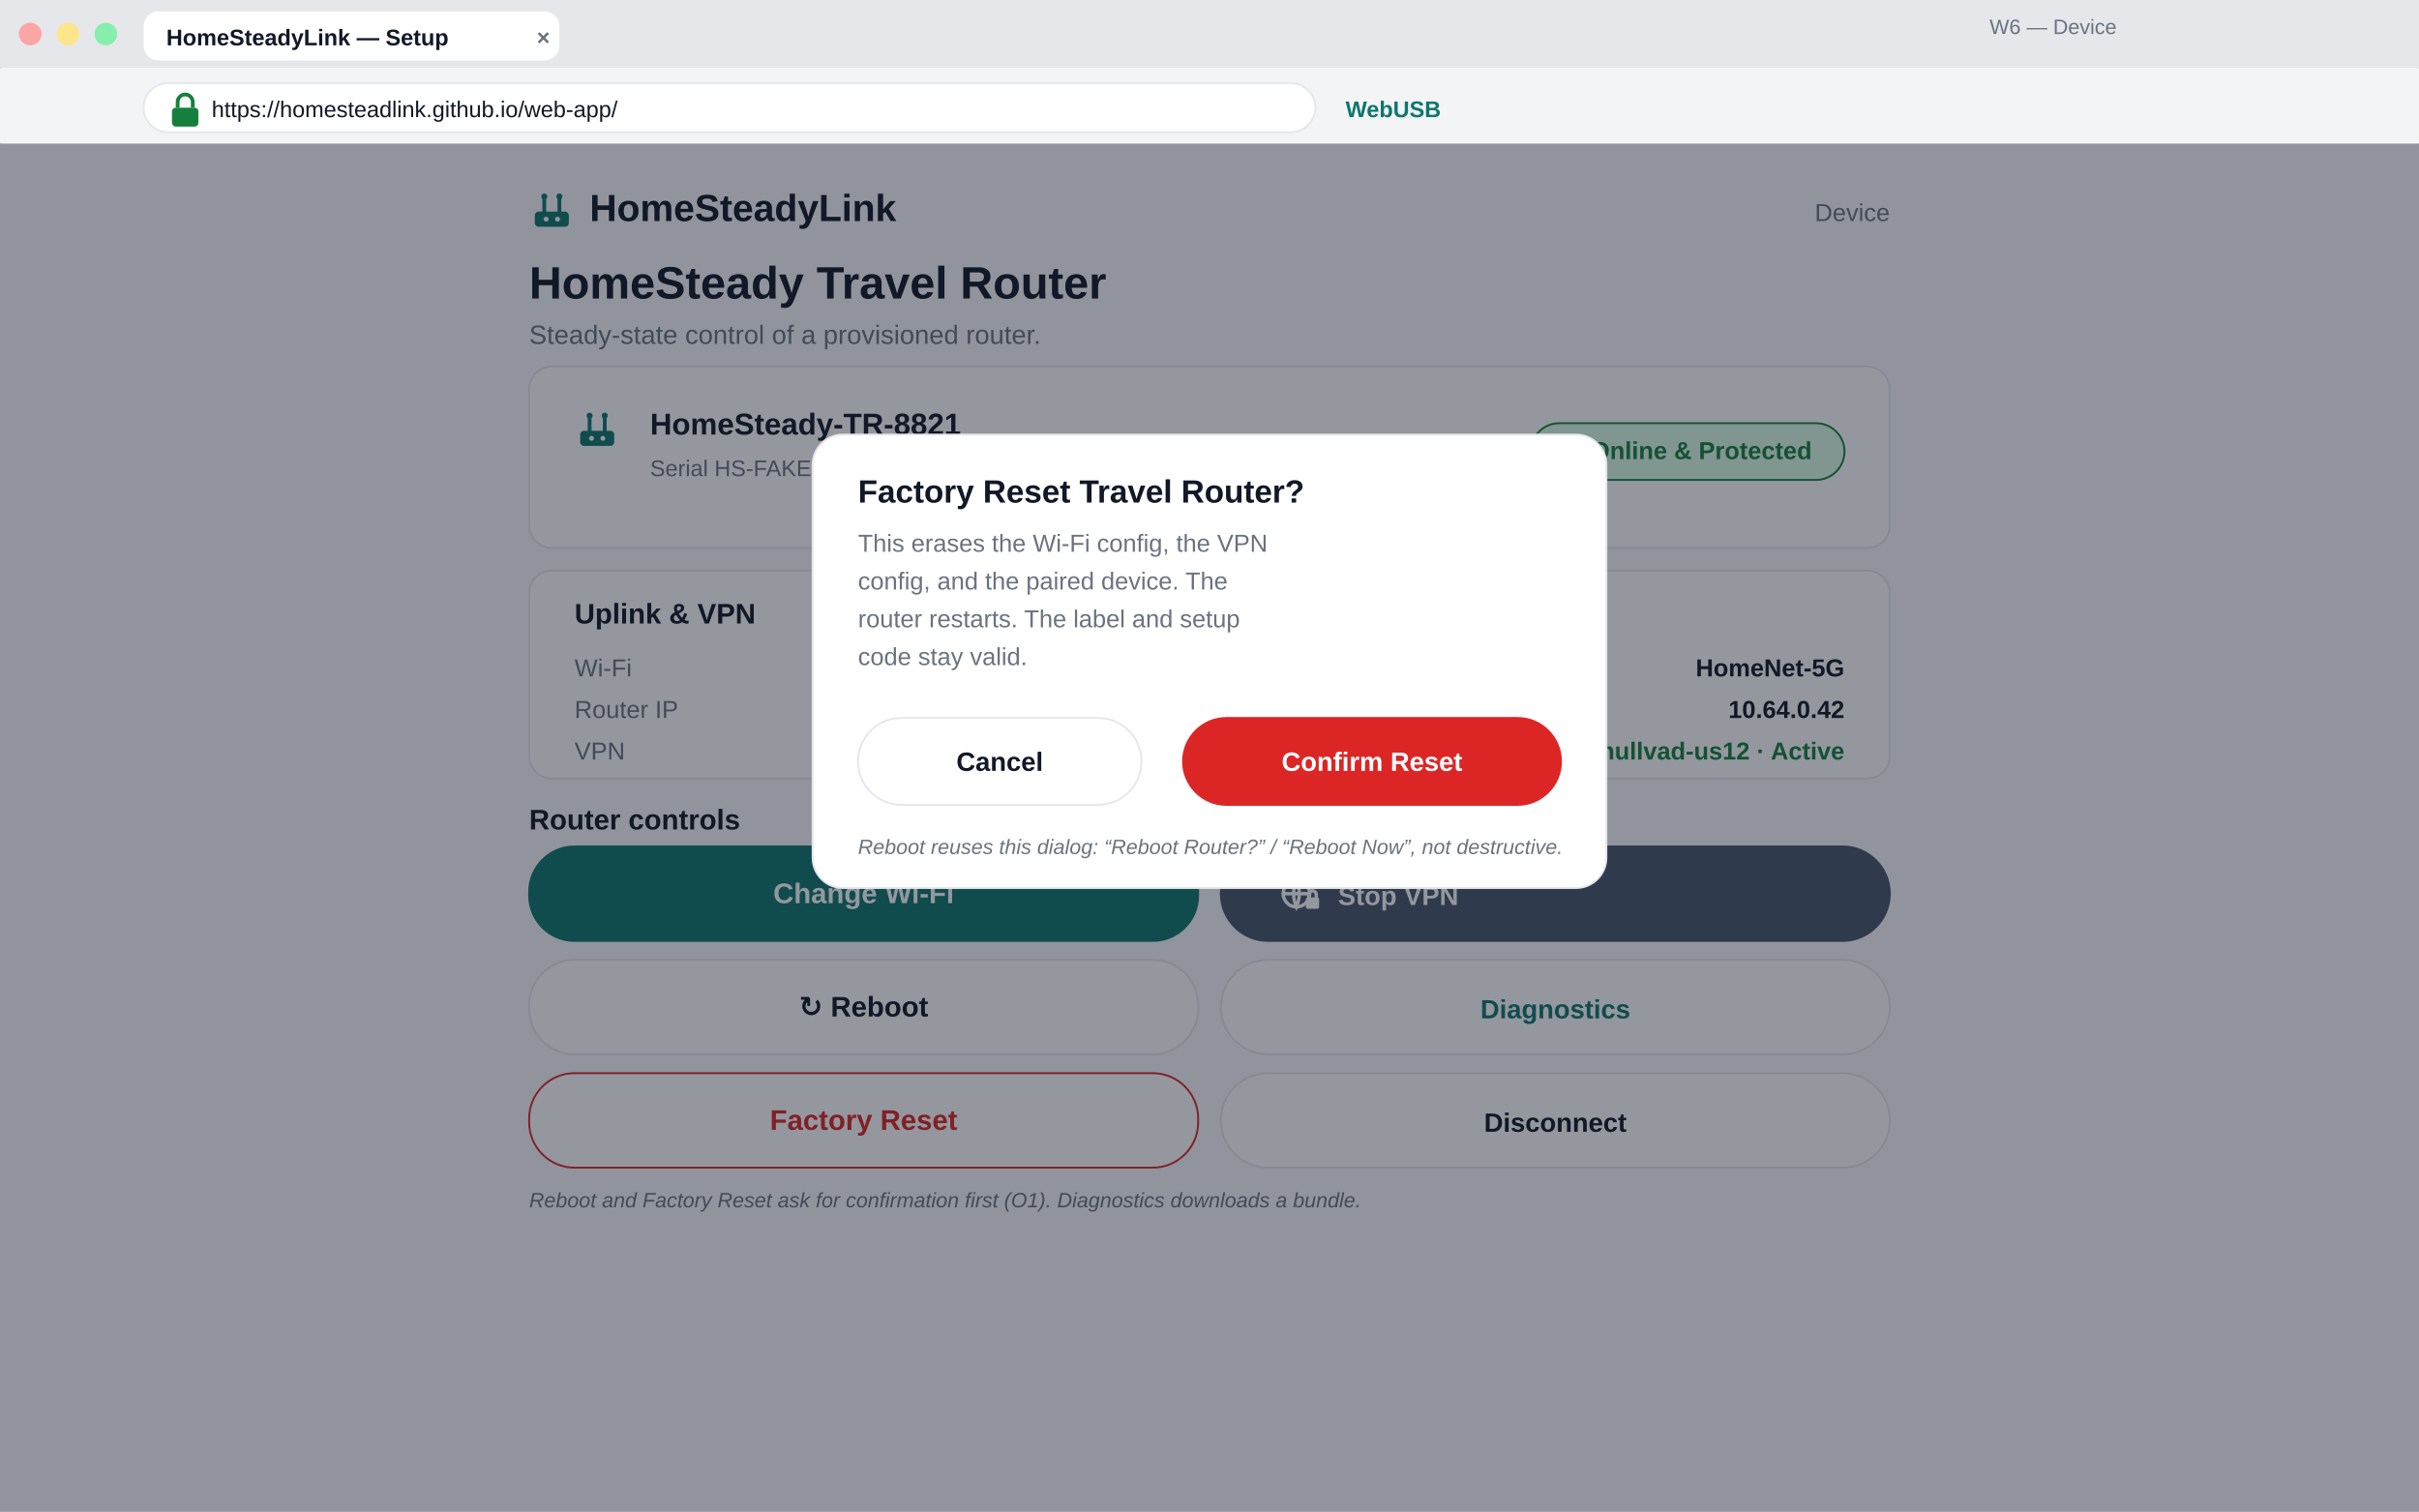
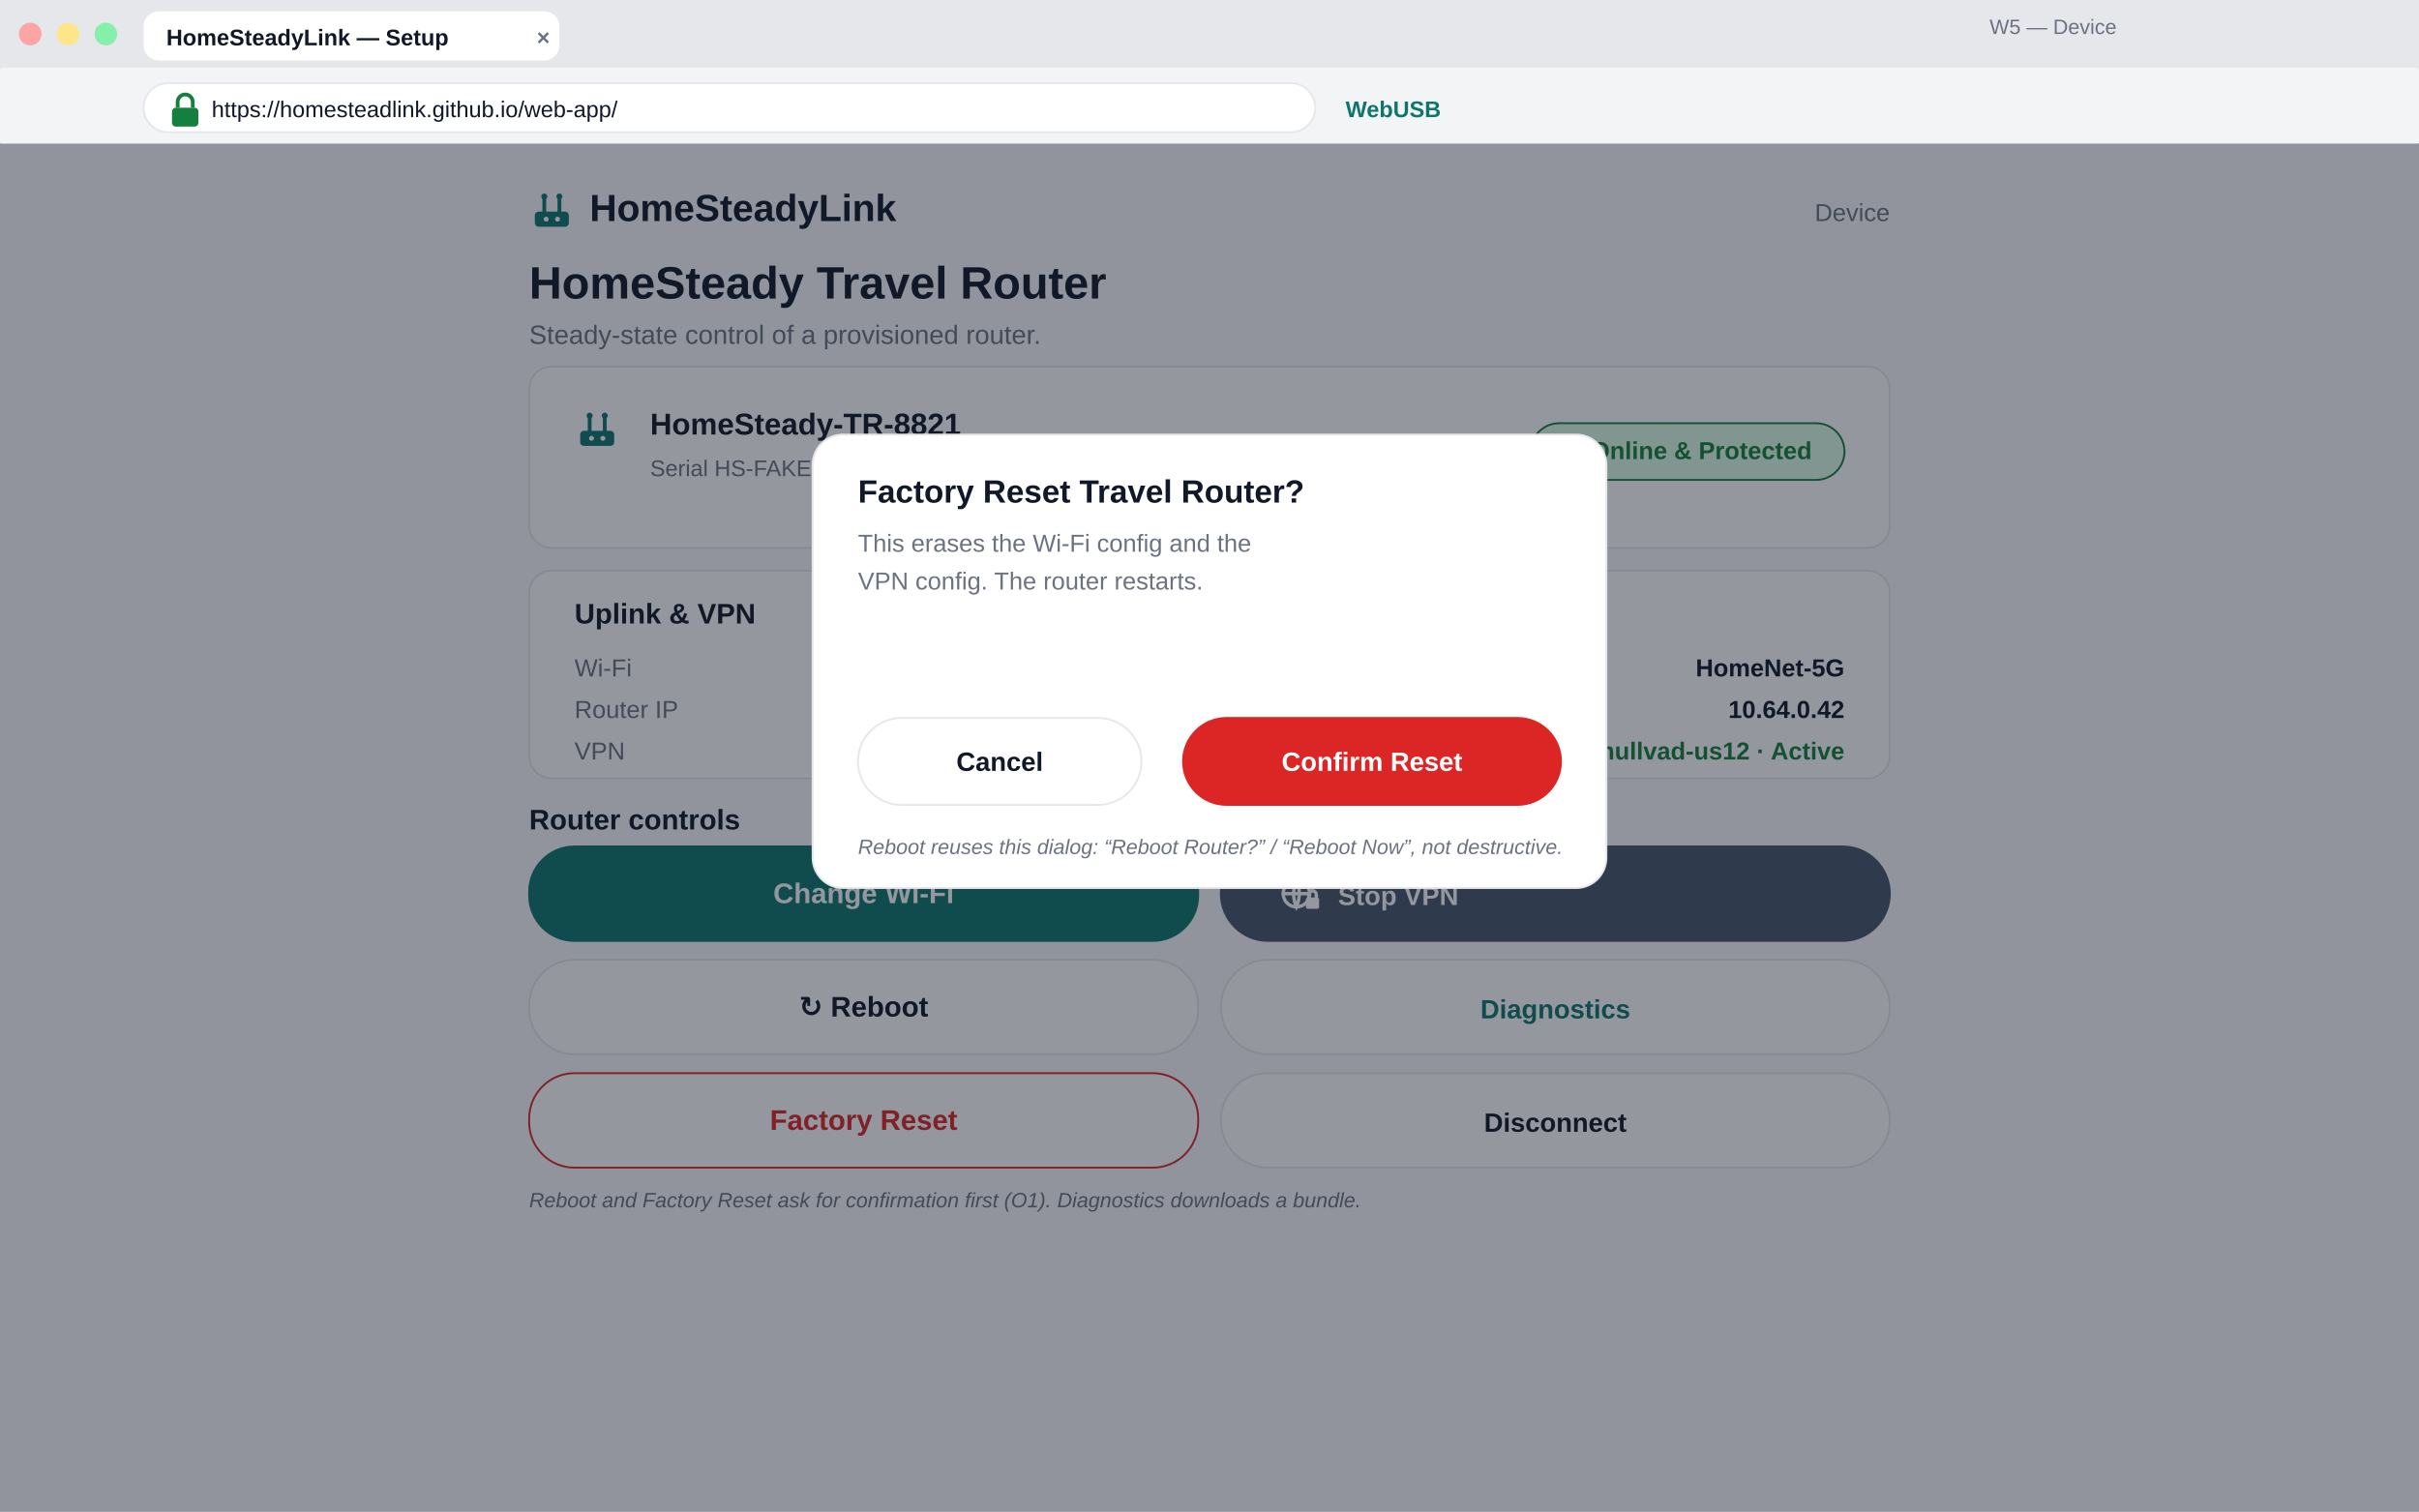
<svg xmlns="http://www.w3.org/2000/svg" width="1280" height="800" viewBox="0 0 1280 800">
  <rect x="0" y="0" width="1280" height="800" fill="#FFFFFF" />
  <rect x="0" y="0" width="1280" height="800" fill="none" stroke="#9CA3AF" stroke-width="1.5" />
  <rect x="0" y="0" width="1280" height="36" fill="#E5E7EB" />
  <circle cx="16" cy="18" r="6" fill="#FCA5A5" />
  <circle cx="36" cy="18" r="6" fill="#FDE68A" />
  <circle cx="56" cy="18" r="6" fill="#86EFAC" />
  <rect x="76" y="6" width="220" height="26" rx="8" fill="#FFFFFF" />
  <text x="88" y="24" font-family="Arial, Helvetica, sans-serif" font-size="12" font-weight="bold" fill="#111827" text-anchor="start">HomeSteadyLink — Setup</text>
  <text x="284" y="24" font-family="Arial, Helvetica, sans-serif" font-size="12" font-weight="bold" fill="#6B7280" text-anchor="start">×</text>
  <rect x="0" y="36" width="1280" height="40" fill="#F3F4F6" />
  <rect x="76" y="44" width="620" height="26" rx="13" fill="#FFFFFF" stroke="#E5E7EB" />
  <g stroke="#15803D" stroke-width="2" fill="none">
    <rect x="91" y="57" width="14" height="10" rx="2" fill="#15803D" stroke="none" />
    <path d="M94 57 V54 a4 4 0 0 1 8 0 V57" />
  </g>
  <text x="112" y="62" font-family="Arial, Helvetica, sans-serif" font-size="12" font-weight="normal" fill="#111827" text-anchor="start">https://homesteadlink.github.io/web-app/</text>
  <text x="712" y="62" font-family="Arial, Helvetica, sans-serif" font-size="12" font-weight="bold" fill="#0F766E" text-anchor="start">WebUSB</text>
-   <text x="1120" y="18" font-family="Arial, Helvetica, sans-serif" font-size="11" font-weight="normal" fill="#6B7280" text-anchor="end">W6 — Device</text>
+   <text x="1120" y="18" font-family="Arial, Helvetica, sans-serif" font-size="11" font-weight="normal" fill="#6B7280" text-anchor="end">W5 — Device</text>
  <rect x="0" y="76" width="1280" height="724" fill="#F9FAFB" />
  <g stroke="#0F766E" stroke-width="2" fill="none" stroke-linecap="round">
    <rect x="283" y="112" width="18" height="8" rx="2" fill="#0F766E" stroke="none" />
    <line x1="288" y1="112" x2="288" y2="105" />
    <line x1="296" y1="112" x2="296" y2="105" />
    <circle cx="288" cy="104" r="1.6" fill="#0F766E" stroke="none" />
    <circle cx="296" cy="104" r="1.6" fill="#0F766E" stroke="none" />
    <circle cx="289" cy="116" r="1.3" fill="#fff" stroke="none" />
    <circle cx="295" cy="116" r="1.3" fill="#fff" stroke="none" />
  </g>
  <text x="312" y="117" font-family="Arial, Helvetica, sans-serif" font-size="20" font-weight="bold" fill="#111827" text-anchor="start">HomeSteadyLink</text>
  <text x="1000" y="117" font-family="Arial, Helvetica, sans-serif" font-size="13" font-weight="normal" fill="#6B7280" text-anchor="end">Device</text>
  <text x="280" y="158" font-family="Arial, Helvetica, sans-serif" font-size="24" font-weight="bold" fill="#111827" text-anchor="start">HomeSteady Travel Router</text>
  <text x="280" y="182" font-family="Arial, Helvetica, sans-serif" font-size="14" font-weight="normal" fill="#6B7280" text-anchor="start">Steady-state control of a provisioned router.</text>
  <rect x="280" y="194" width="720" height="96" rx="12" fill="#FFFFFF" stroke="#E5E7EB" stroke-width="1" />
  <g stroke="#0F766E" stroke-width="2" fill="none" stroke-linecap="round">
    <rect x="307" y="228" width="18" height="8" rx="2" fill="#0F766E" stroke="none" />
    <line x1="312" y1="228" x2="312" y2="221" />
    <line x1="320" y1="228" x2="320" y2="221" />
    <circle cx="312" cy="220" r="1.6" fill="#0F766E" stroke="none" />
    <circle cx="320" cy="220" r="1.6" fill="#0F766E" stroke="none" />
    <circle cx="313" cy="232" r="1.3" fill="#fff" stroke="none" />
    <circle cx="319" cy="232" r="1.3" fill="#fff" stroke="none" />
  </g>
  <text x="344" y="230" font-family="Arial, Helvetica, sans-serif" font-size="16" font-weight="bold" fill="#111827" text-anchor="start">HomeSteady-TR-8821</text>
  <text x="344" y="252" font-family="Arial, Helvetica, sans-serif" font-size="12" font-weight="normal" fill="#6B7280" text-anchor="start">Serial HS-FAKE-001 · Firmware 1.0.0</text>
  <rect x="810" y="224" width="166" height="30" rx="15" fill="#DCFCE7" stroke="#15803D" stroke-width="1" />
  <text x="893" y="243" font-family="Arial, Helvetica, sans-serif" font-size="13" font-weight="bold" fill="#15803D" text-anchor="middle">✓  Online &amp; Protected</text>
  <rect x="280" y="302" width="720" height="110" rx="12" fill="#FFFFFF" stroke="#E5E7EB" stroke-width="1" />
  <text x="304" y="330" font-family="Arial, Helvetica, sans-serif" font-size="15" font-weight="bold" fill="#111827" text-anchor="start">Uplink &amp; VPN</text>
  <text x="304" y="358" font-family="Arial, Helvetica, sans-serif" font-size="13" font-weight="normal" fill="#6B7280" text-anchor="start">Wi-Fi</text>
  <text x="976" y="358" font-family="Arial, Helvetica, sans-serif" font-size="13" font-weight="bold" fill="#111827" text-anchor="end">HomeNet-5G</text>
  <text x="304" y="380" font-family="Arial, Helvetica, sans-serif" font-size="13" font-weight="normal" fill="#6B7280" text-anchor="start">Router IP</text>
  <text x="976" y="380" font-family="Arial, Helvetica, sans-serif" font-size="13" font-weight="bold" fill="#111827" text-anchor="end">10.64.0.42</text>
  <text x="304" y="402" font-family="Arial, Helvetica, sans-serif" font-size="13" font-weight="normal" fill="#6B7280" text-anchor="start">VPN</text>
  <text x="976" y="402" font-family="Arial, Helvetica, sans-serif" font-size="13" font-weight="bold" fill="#15803D" text-anchor="end">Tailscale · exit node mullvad-us12 · Active</text>
  <text x="280" y="439" font-family="Arial, Helvetica, sans-serif" font-size="15" font-weight="bold" fill="#111827" text-anchor="start">Router controls</text>
  <rect x="280" y="448" width="354" height="50" rx="24" fill="#0F766E" stroke="#0F766E" stroke-width="1" />
  <text x="457.0" y="478.0" font-family="Arial, Helvetica, sans-serif" font-size="15" font-weight="bold" fill="#FFFFFF" text-anchor="middle">Change Wi-Fi</text>
  <rect x="646" y="448" width="354" height="50" rx="25" fill="#475569" stroke="#475569" stroke-width="1" />
  <g stroke="#FFFFFF" stroke-width="1.8" fill="none" stroke-linecap="round">
    <circle cx="686" cy="473" r="7" />
    <path d="M679 473 H693 M686 466 Q689 473 686 480 Q683 473 686 466" />
    <rect x="691" y="475" width="7" height="6" rx="1" fill="#FFFFFF" stroke="none" />
    <path d="M692.5 475 V473.5 a2 2 0 0 1 4 0 V475" />
  </g>
  <text x="708" y="479" font-family="Arial, Helvetica, sans-serif" font-size="14" font-weight="bold" fill="#FFFFFF" text-anchor="start">Stop VPN</text>
  <rect x="280" y="508" width="354" height="50" rx="24" fill="#FFFFFF" stroke="#E5E7EB" stroke-width="1" />
  <text x="457.0" y="538.0" font-family="Arial, Helvetica, sans-serif" font-size="15" font-weight="bold" fill="#111827" text-anchor="middle">↻  Reboot</text>
  <rect x="646" y="508" width="354" height="50" rx="25" fill="#FFFFFF" stroke="#E5E7EB" stroke-width="1" />
  <text x="823" y="539" font-family="Arial, Helvetica, sans-serif" font-size="14" font-weight="bold" fill="#0F766E" text-anchor="middle">Diagnostics</text>
  <rect x="280" y="568" width="354" height="50" rx="24" fill="#FFFFFF" stroke="#DC2626" stroke-width="1" />
  <text x="457.0" y="598.0" font-family="Arial, Helvetica, sans-serif" font-size="15" font-weight="bold" fill="#DC2626" text-anchor="middle">Factory Reset</text>
  <rect x="646" y="568" width="354" height="50" rx="25" fill="#FFFFFF" stroke="#E5E7EB" stroke-width="1" />
  <text x="823" y="599" font-family="Arial, Helvetica, sans-serif" font-size="14" font-weight="bold" fill="#111827" text-anchor="middle">Disconnect</text>
  <text x="280" y="639" font-family="Arial, Helvetica, sans-serif" font-size="11" font-weight="normal" fill="#6B7280" text-anchor="start" font-style="italic">Reboot and Factory Reset ask for confirmation first (O1). Diagnostics downloads a bundle.</text>
  <rect x="0" y="76" width="1280" height="724" fill="#111827" opacity="0.45" />
  <rect x="430" y="230" width="420" height="240" rx="16" fill="#FFFFFF" stroke="#E5E7EB" stroke-width="1" />
  <text x="454" y="266" font-family="Arial, Helvetica, sans-serif" font-size="17" font-weight="bold" fill="#111827" text-anchor="start">Factory Reset Travel Router?</text>
-   <text x="454" y="292" font-family="Arial, Helvetica, sans-serif" font-size="13" font-weight="normal" fill="#6B7280" text-anchor="start">This erases the Wi-Fi config, the VPN</text>
-   <text x="454" y="312" font-family="Arial, Helvetica, sans-serif" font-size="13" font-weight="normal" fill="#6B7280" text-anchor="start">config, and the paired device. The</text>
-   <text x="454" y="332" font-family="Arial, Helvetica, sans-serif" font-size="13" font-weight="normal" fill="#6B7280" text-anchor="start">router restarts. The label and setup</text>
-   <text x="454" y="352" font-family="Arial, Helvetica, sans-serif" font-size="13" font-weight="normal" fill="#6B7280" text-anchor="start">code stay valid.</text>
+   <text x="454" y="292" font-family="Arial, Helvetica, sans-serif" font-size="13" font-weight="normal" fill="#6B7280" text-anchor="start">This erases the Wi-Fi config and the</text>
+   <text x="454" y="312" font-family="Arial, Helvetica, sans-serif" font-size="13" font-weight="normal" fill="#6B7280" text-anchor="start">VPN config. The router restarts.</text>
  <rect x="454" y="380" width="150" height="46" rx="23" fill="#FFFFFF" stroke="#E5E7EB" stroke-width="1" />
  <text x="529" y="408" font-family="Arial, Helvetica, sans-serif" font-size="14" font-weight="bold" fill="#111827" text-anchor="middle">Cancel</text>
  <rect x="626" y="380" width="200" height="46" rx="23" fill="#DC2626" stroke="#DC2626" stroke-width="1" />
  <text x="726" y="408" font-family="Arial, Helvetica, sans-serif" font-size="14" font-weight="bold" fill="#FFFFFF" text-anchor="middle">Confirm Reset</text>
  <text x="454" y="452" font-family="Arial, Helvetica, sans-serif" font-size="11" font-weight="normal" fill="#6B7280" text-anchor="start" font-style="italic">Reboot reuses this dialog: “Reboot Router?” / “Reboot Now”, not destructive.</text>
</svg>
